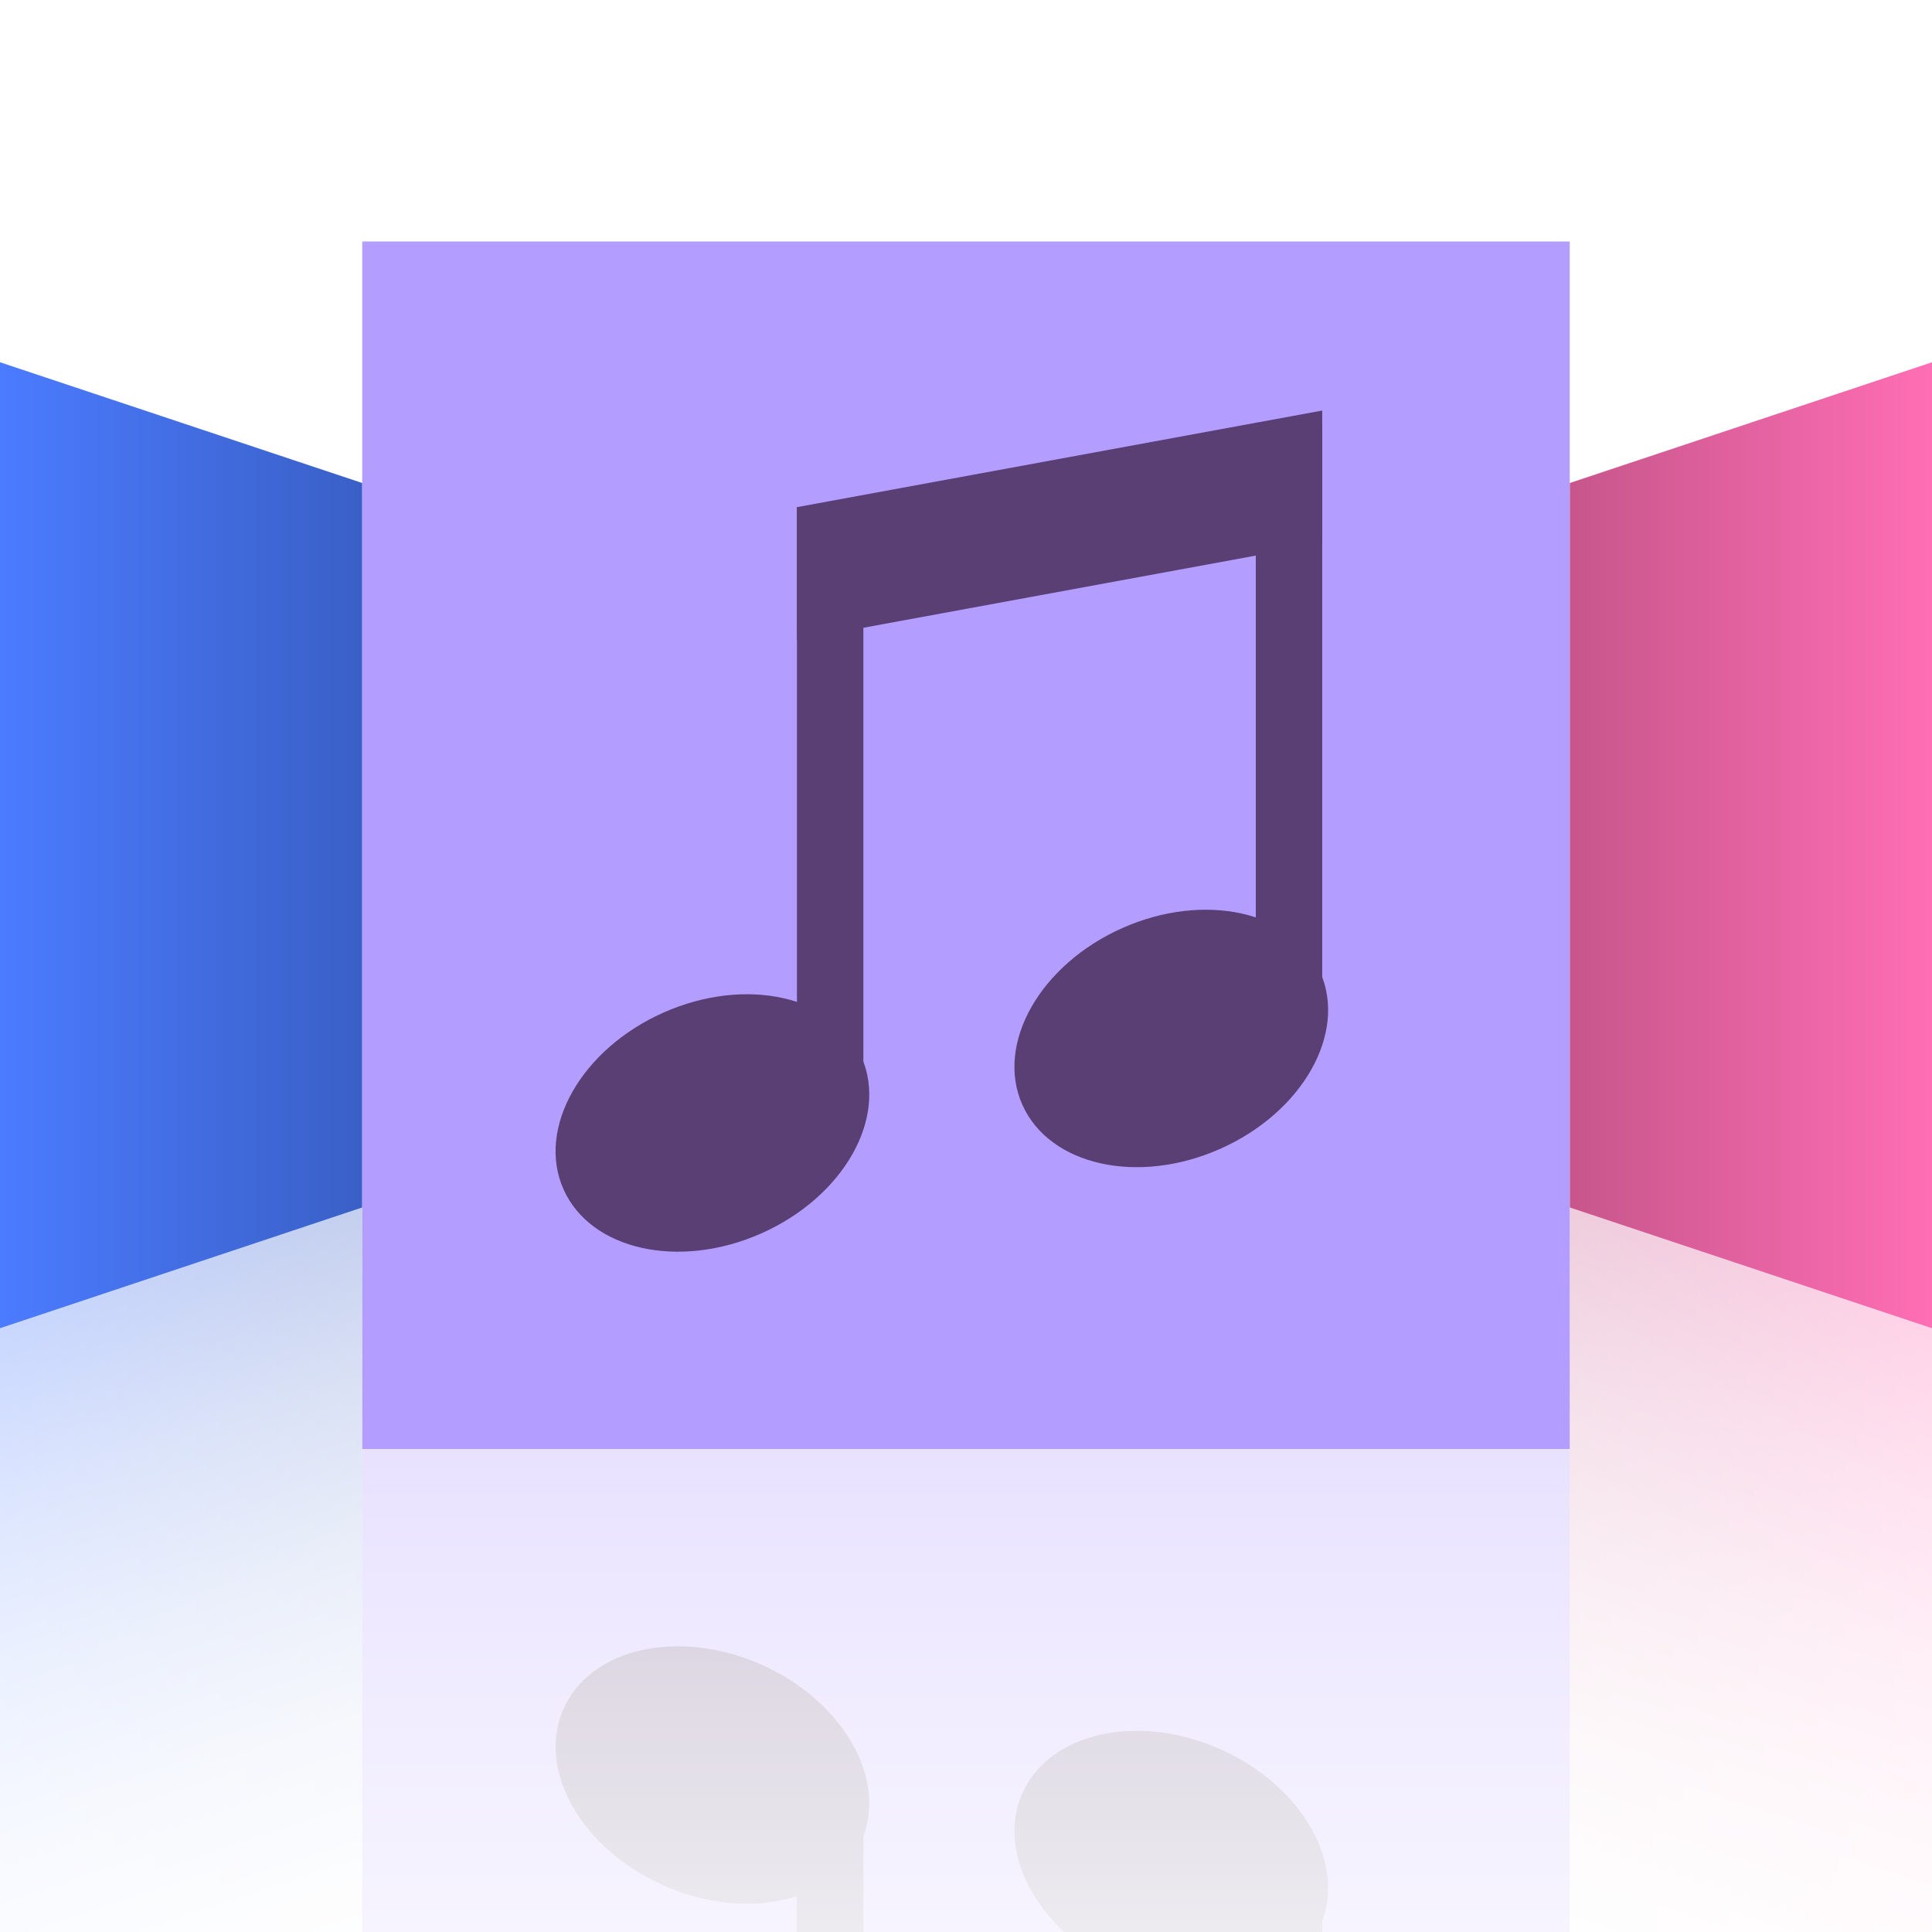
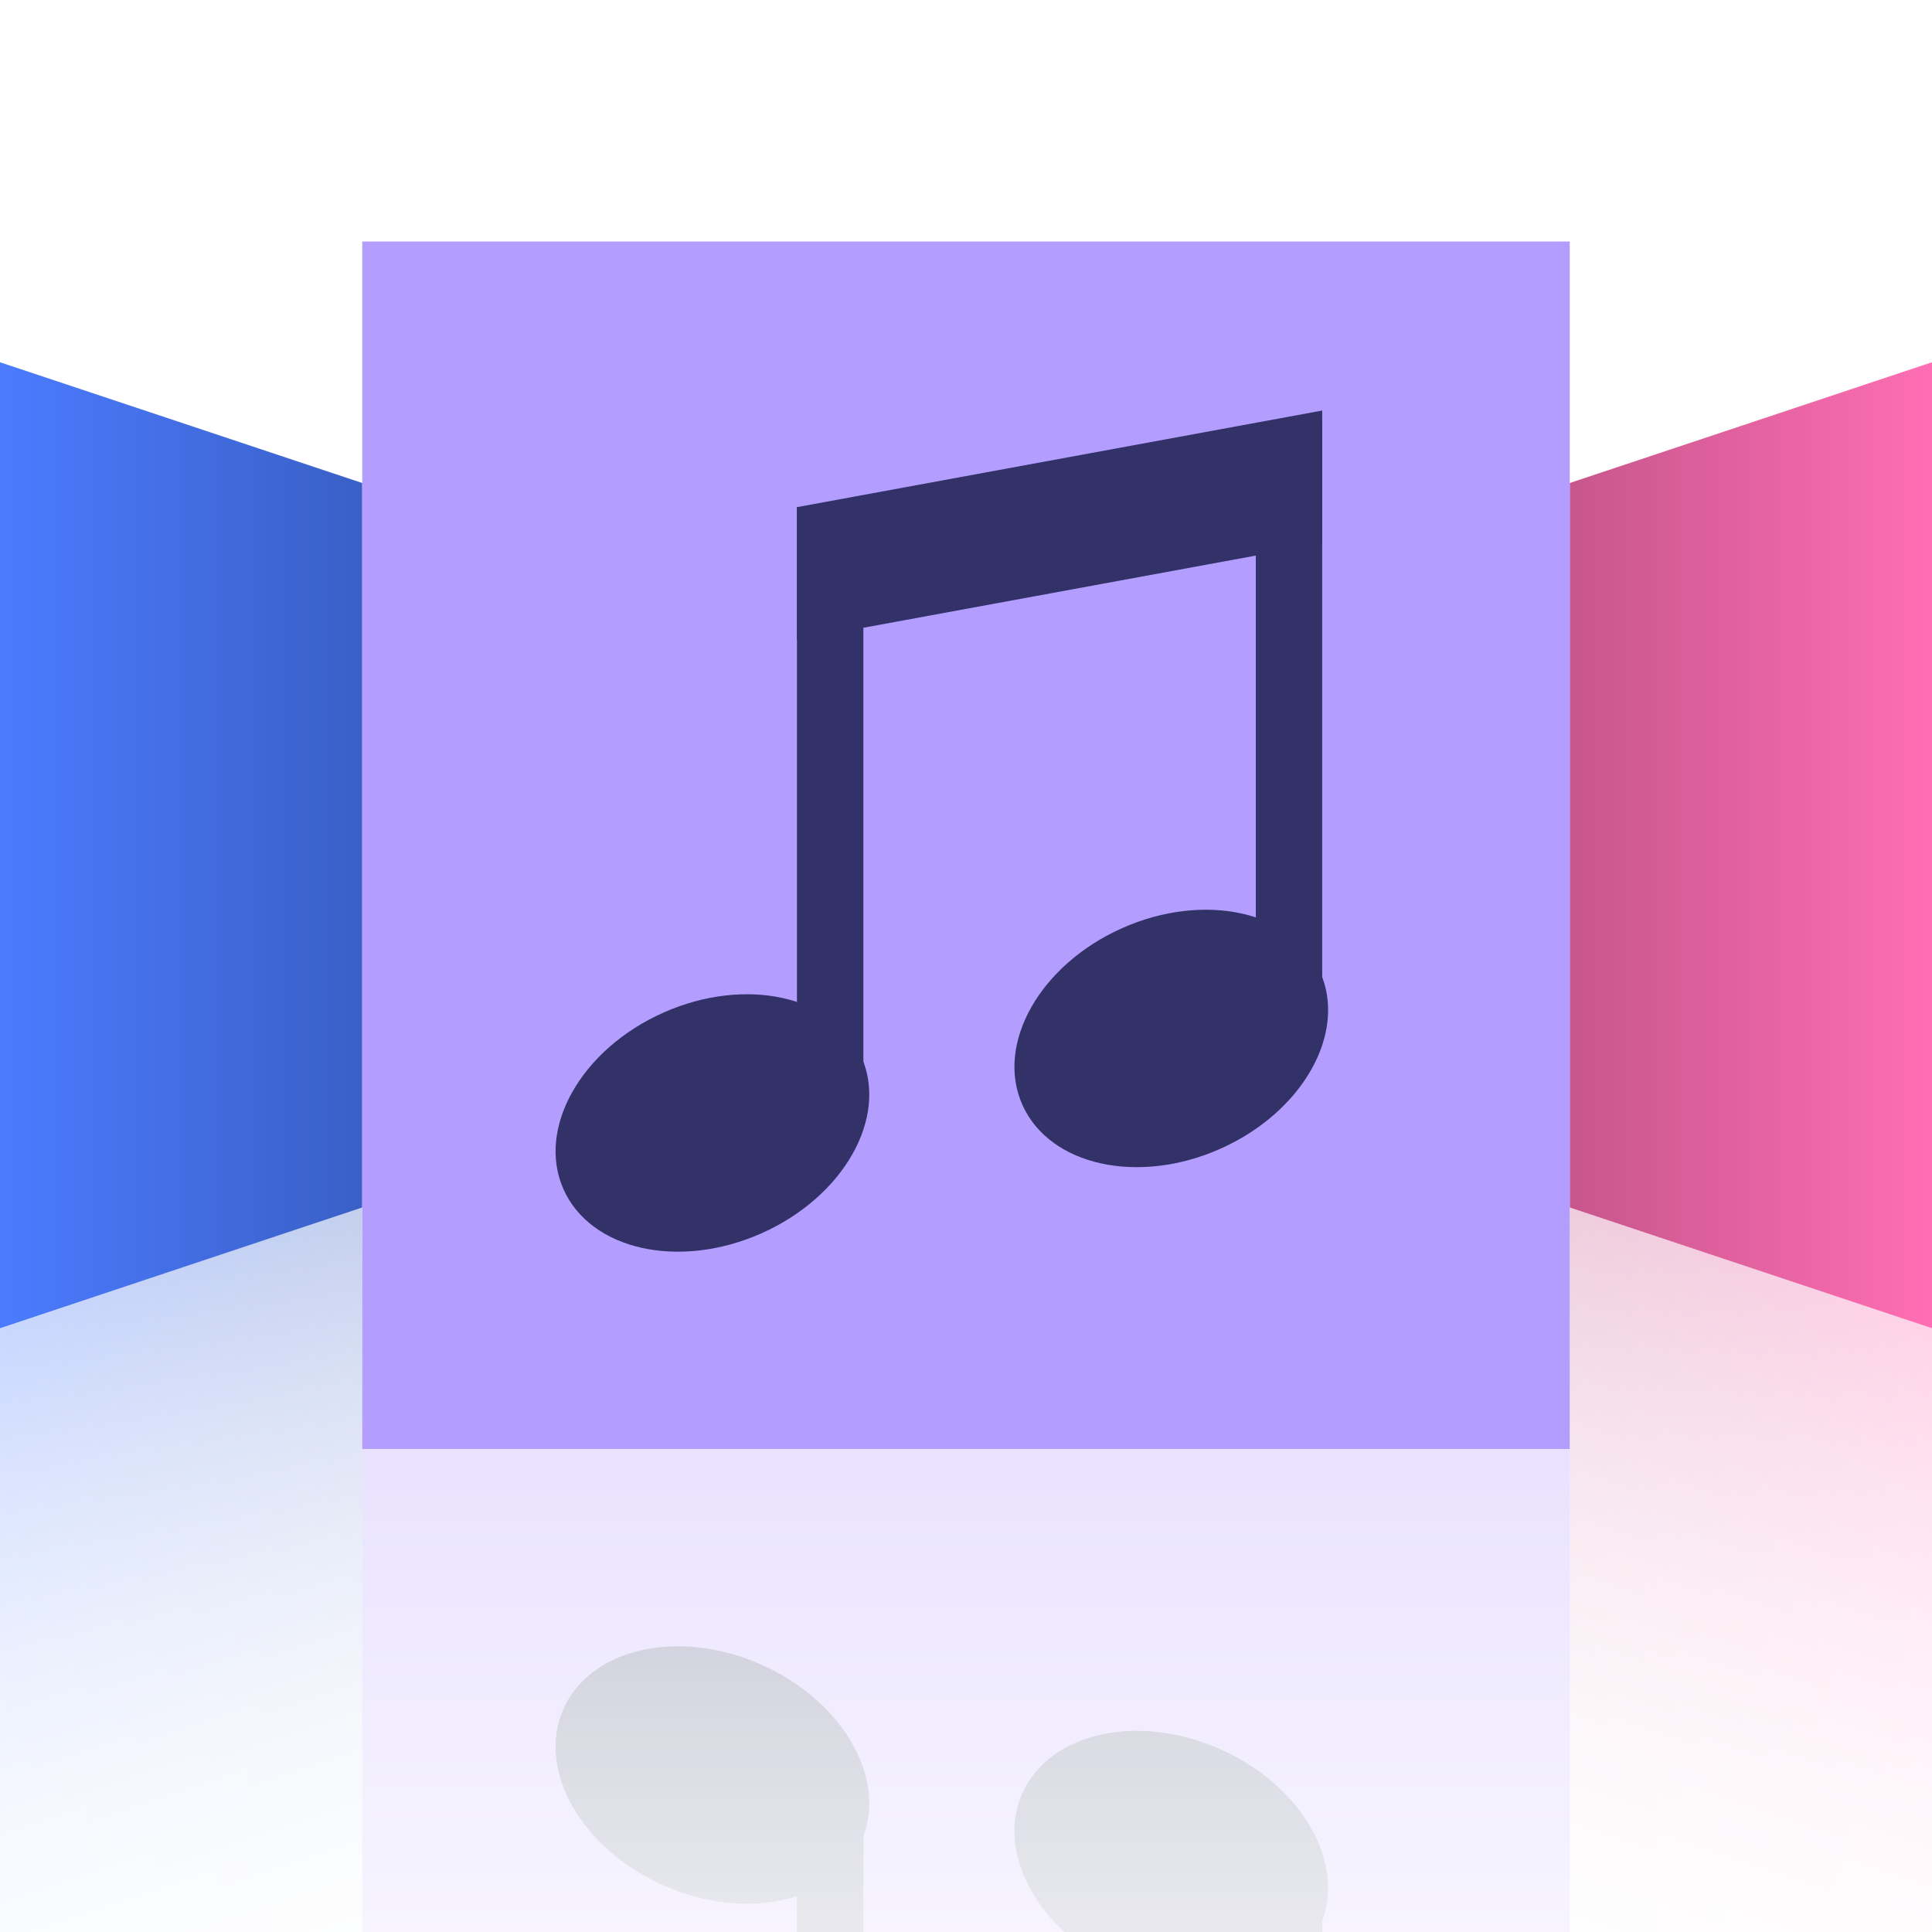
<svg xmlns="http://www.w3.org/2000/svg" viewBox="0 0 256 256">
  <defs>
    <linearGradient id="left" x1="0" y1="0" x2="1" y2="0">
      <stop offset="0" stop-color="#4b7bff" />
      <stop offset="1" stop-color="#3a60c7" />
    </linearGradient>
    <linearGradient id="right" x1="1" y1="0" x2="0" y2="0">
      <stop offset="0" stop-color="#ff6eb4" />
      <stop offset="1" stop-color="#c7568c" />
    </linearGradient>
-     <g id="beamed-eighths" fill="#593f74">
+     <g id="beamed-eighths" fill="#323268">
      <ellipse cx="29" cy="73" rx="13.5" ry="10" transform="rotate(-24 29 73)" />
      <ellipse cx="67" cy="66" rx="13.5" ry="10" transform="rotate(-24 67 66)" />
      <rect x="36" y="22" width="5.5" height="48" />
      <rect x="74" y="15" width="5.5" height="48" />
      <polygon points="36,22 79.5,14 79.5,25 36,33" />
    </g>
    <linearGradient id="fade" gradientUnits="userSpaceOnUse">
      <stop offset="0" stop-color="#ffffff" stop-opacity="0.3" />
      <stop offset="0.2" stop-color="#ffffff" stop-opacity="0.192" />
      <stop offset="0.4" stop-color="#ffffff" stop-opacity="0.108" />
      <stop offset="0.6" stop-color="#ffffff" stop-opacity="0.048" />
      <stop offset="0.8" stop-color="#ffffff" stop-opacity="0.012" />
      <stop offset="1" stop-color="#ffffff" stop-opacity="0" />
    </linearGradient>
    <linearGradient id="fade-left" href="#fade" x1="24" y1="152" x2="57.6" y2="252.8" />
    <linearGradient id="fade-middle" href="#fade" x1="0" y1="176" x2="0" y2="336" />
    <linearGradient id="fade-right" href="#fade" x1="232" y1="152" x2="198.4" y2="252.8" />
    <mask id="left-reflection" maskUnits="userSpaceOnUse" x="0" y="0" width="256" height="340">
      <rect width="256" height="340" fill="url(#fade-left)" />
    </mask>
    <mask id="middle-reflection" maskUnits="userSpaceOnUse" x="0" y="0" width="256" height="340">
      <rect width="256" height="340" fill="url(#fade-middle)" />
    </mask>
    <mask id="right-reflection" maskUnits="userSpaceOnUse" x="0" y="0" width="256" height="340">
      <rect width="256" height="340" fill="url(#fade-right)" />
    </mask>
  </defs>
  <g transform="translate(0 16)">
    <polygon points="0,160 48,144 48,240 0,288" fill="url(#left)" mask="url(#left-reflection)" />
    <polygon points="208,144 256,160 256,288 208,240" fill="url(#right)" mask="url(#right-reflection)" />
    <g mask="url(#middle-reflection)">
      <rect x="48" y="176" width="160" height="160" fill="#b39dff" />
      <use href="#beamed-eighths" transform="matrix(1.6 0 0 -1.6 48 336)" />
    </g>
    <polygon points="0,32 48,48 48,144 0,160" fill="url(#left)" />
    <polygon points="208,48 256,32 256,160 208,144" fill="url(#right)" />
    <rect x="48" y="16" width="160" height="160" fill="#b39dff" />
    <use href="#beamed-eighths" transform="matrix(1.6 0 0 1.6 48 16)" />
  </g>
</svg>
